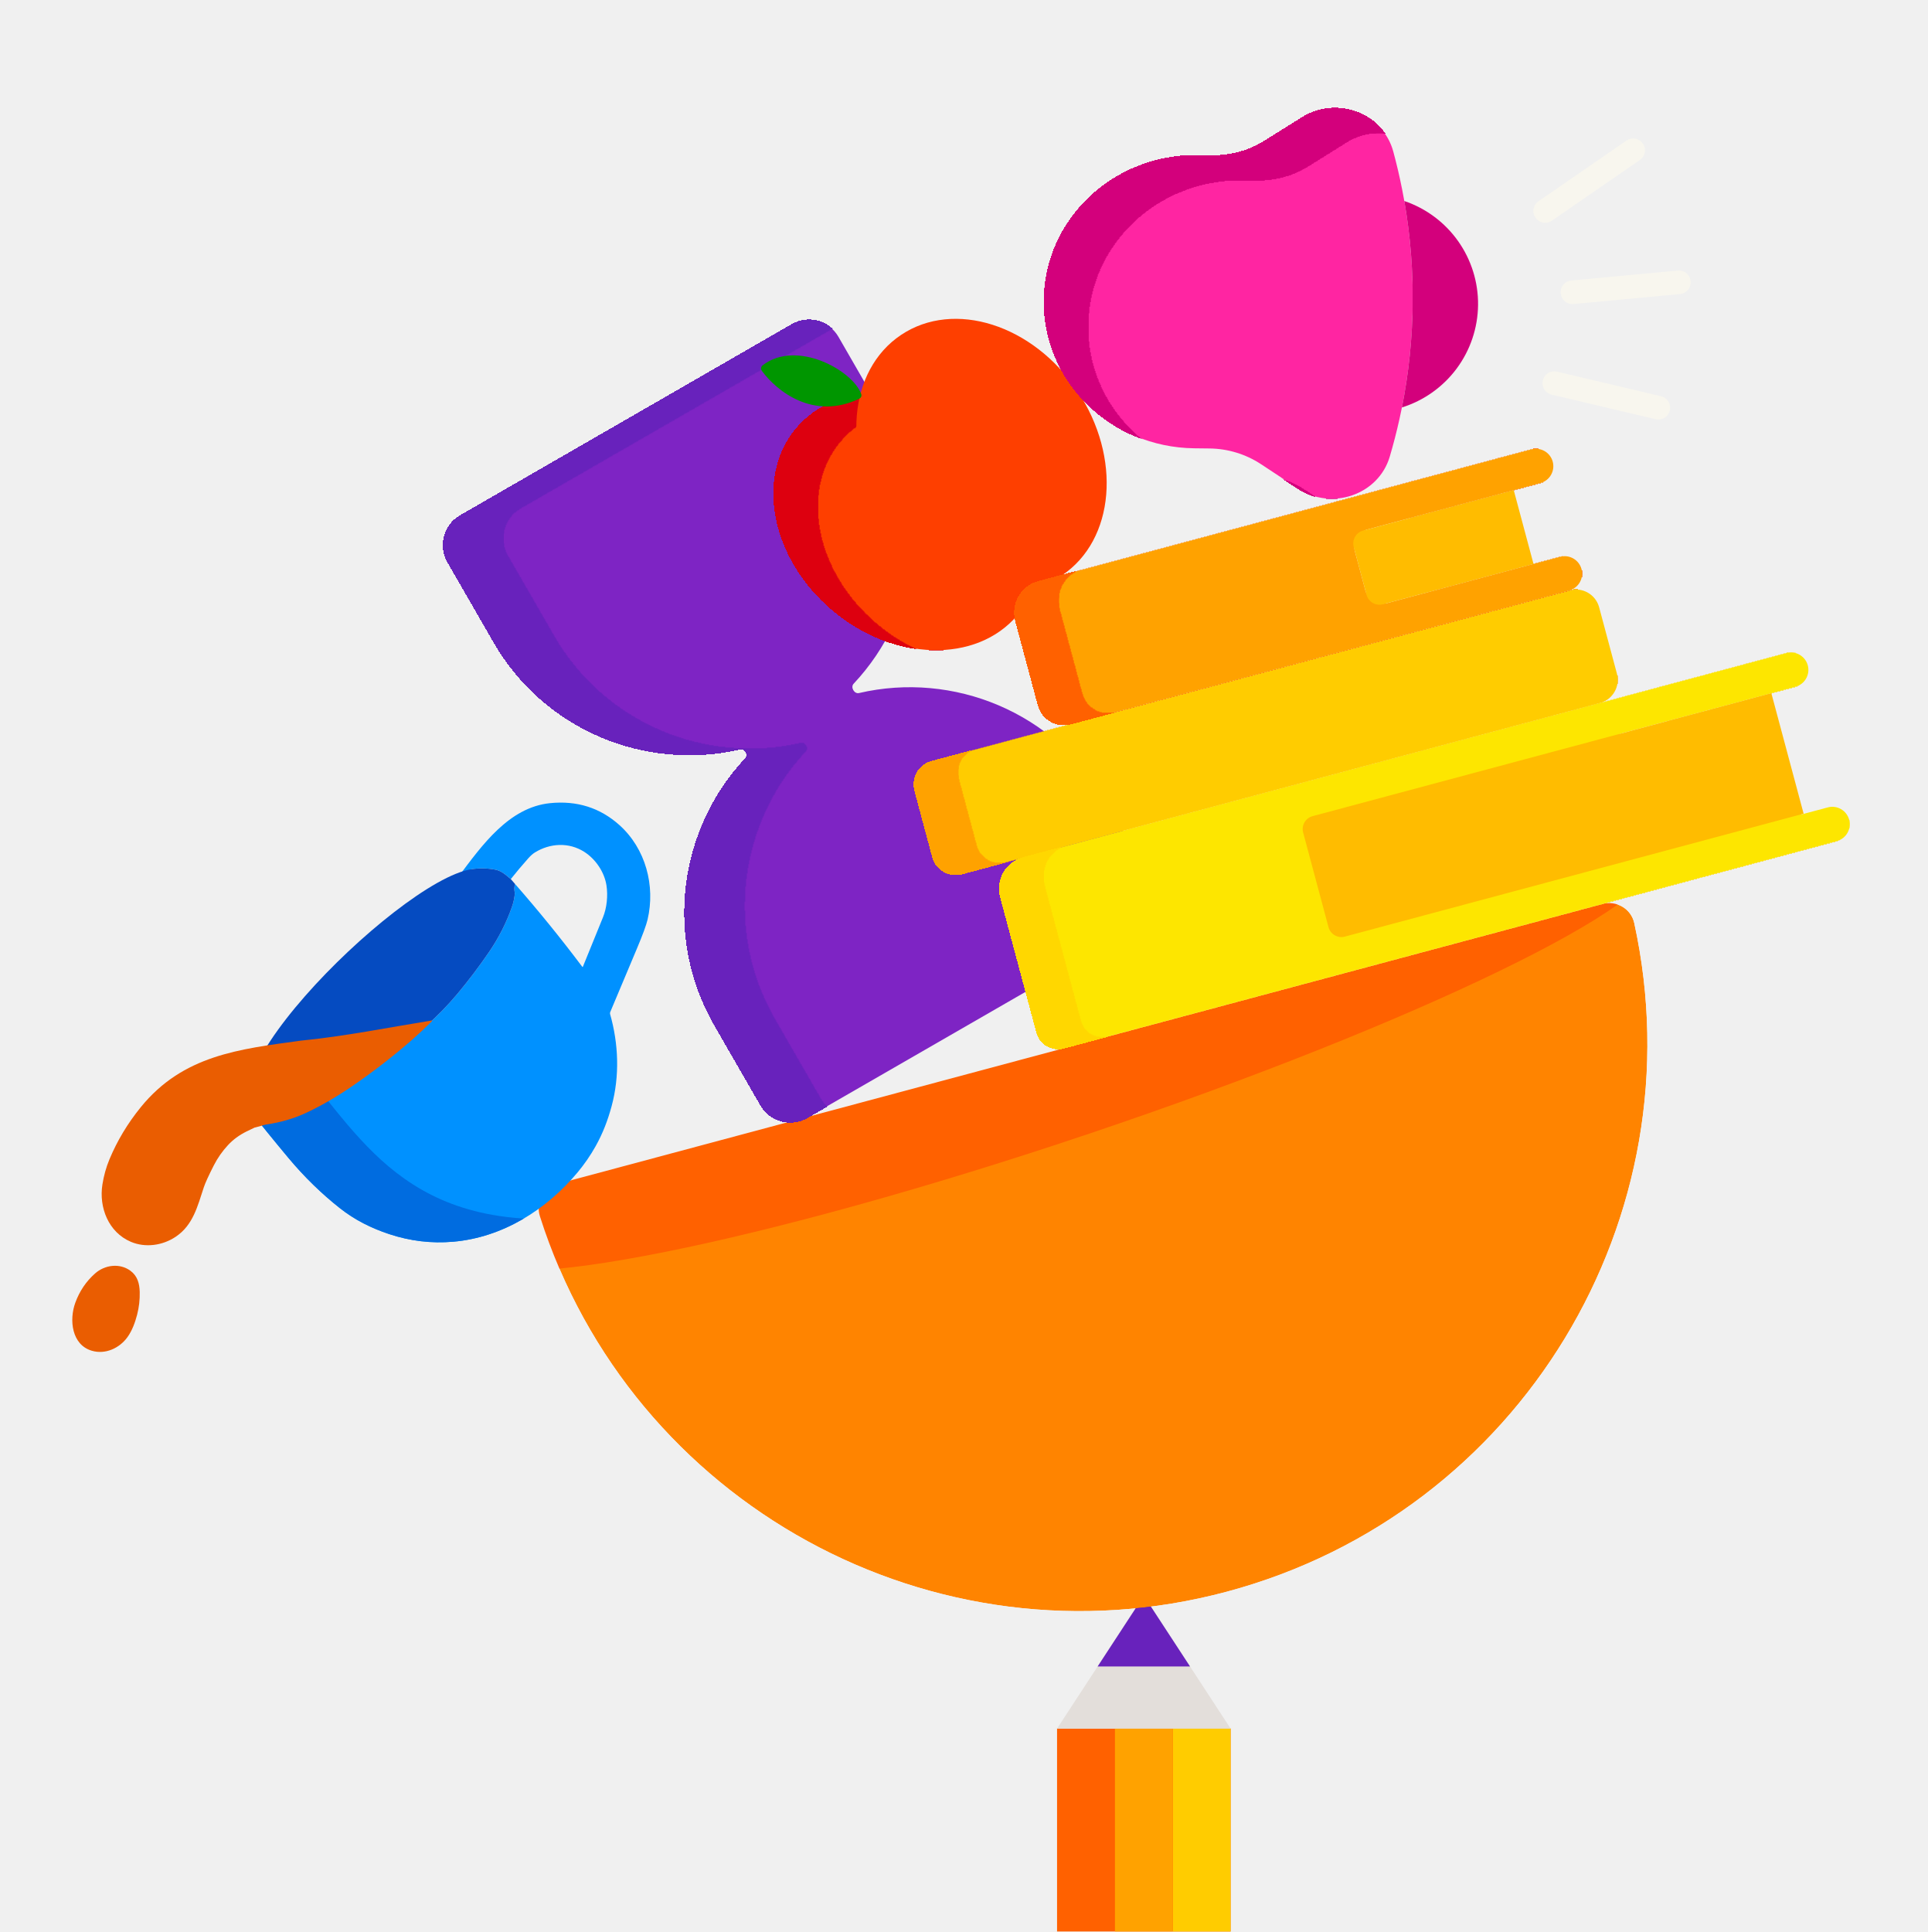
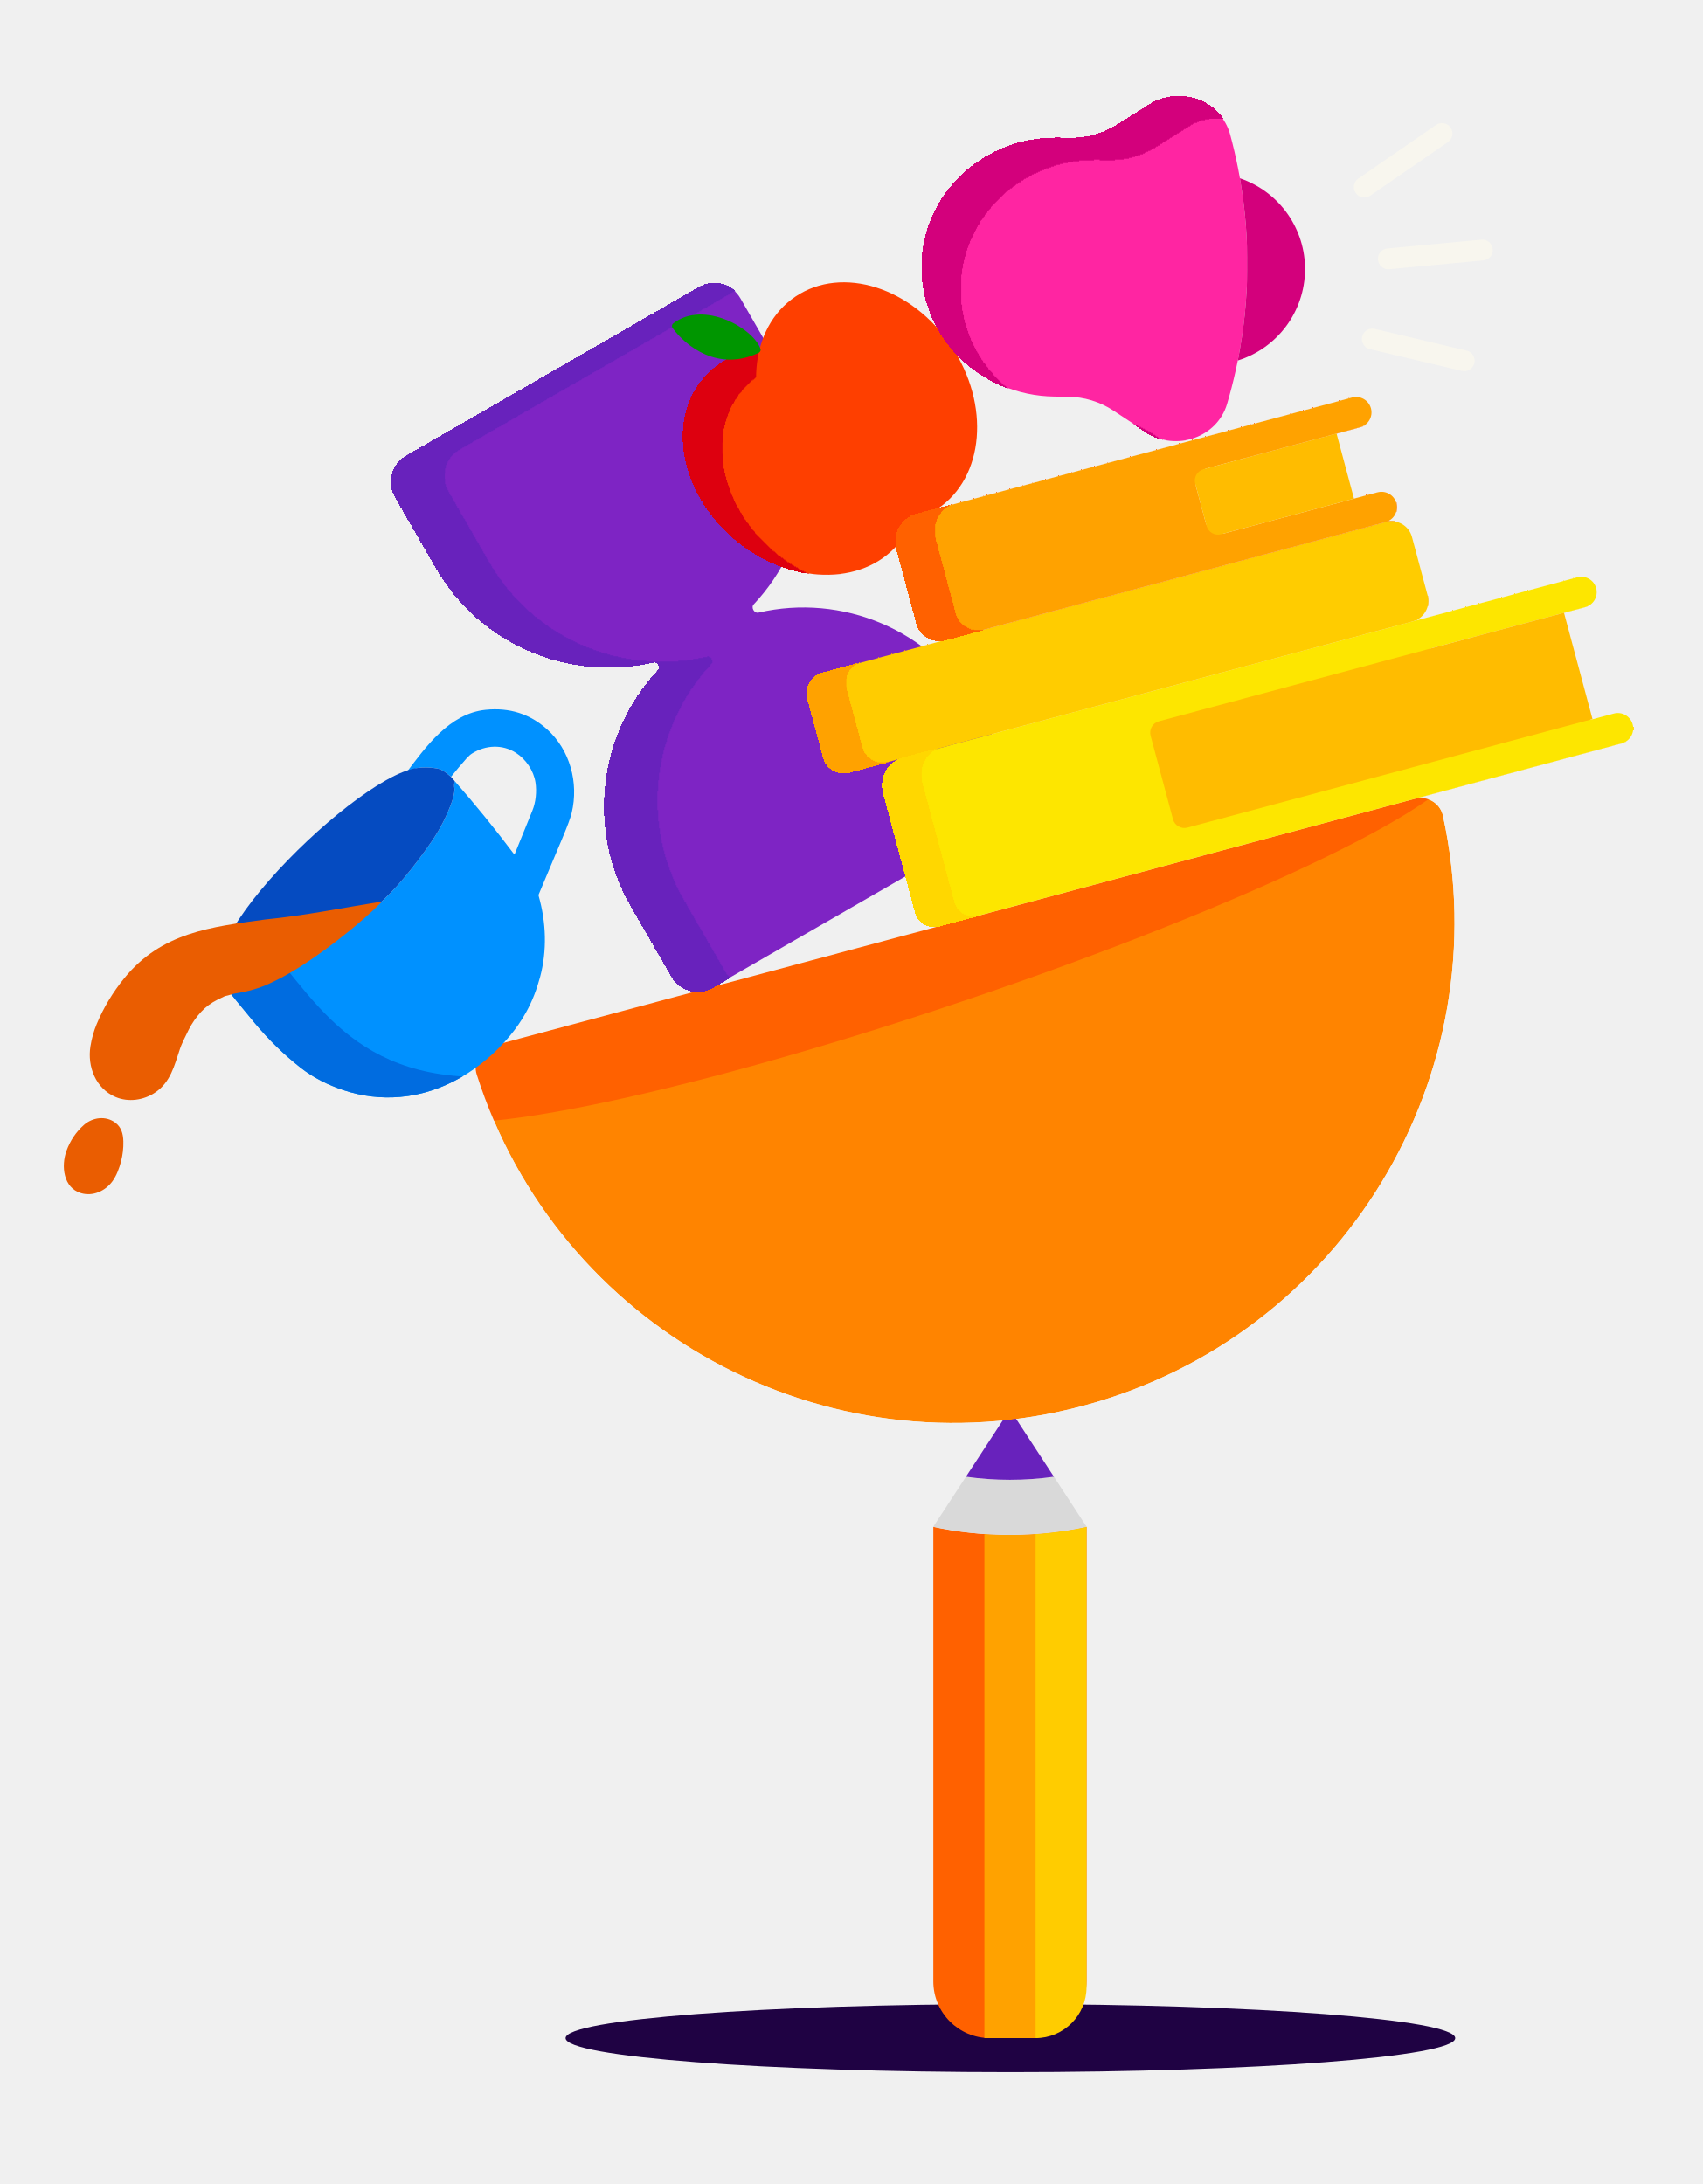
- <svg xmlns="http://www.w3.org/2000/svg" width="480" height="481" viewBox="0 0 480 481" fill="none">
-   <g clip-path="url(#clip0_1203_210)">
-     <path d="M306.398 430.354L306.398 519.637C306.398 526.38 300.931 531.846 294.188 531.846L275.398 531.846C268.655 531.846 263.189 526.38 263.189 519.637L263.189 430.354L306.398 430.354Z" fill="#FF6100" />
-     <path d="M306.398 430.354L306.398 519.637C306.398 526.38 300.931 531.846 294.188 531.846L291.997 531.846L291.997 430.354L306.398 430.354Z" fill="#FFCC00" />
-     <path d="M291.998 430.354L291.998 531.846L277.597 531.846L277.597 430.354L291.998 430.354Z" fill="#FFA200" />
-     <path d="M306.398 430.354L286.652 400.135C285.776 398.794 283.811 398.794 282.935 400.135L263.189 430.354L306.398 430.354Z" fill="#E3DEDA" />
-     <path d="M296.297 414.892L286.652 400.132C285.776 398.791 283.812 398.791 282.936 400.132L273.291 414.892L296.297 414.892Z" fill="#6822BC" />
-     <mask id="mask0_1203_210" style="mask-type:alpha" maskUnits="userSpaceOnUse" x="134" y="224" width="277" height="178">
-       <path d="M398.891 225.063C402.444 224.111 406.113 226.22 406.899 229.813C422.921 303.048 378.65 376.661 305.485 396.266C232.319 415.871 157.173 374.255 134.431 302.821C133.316 299.316 135.438 295.655 138.991 294.703L398.891 225.063Z" fill="#006CE0" />
+ <svg xmlns="http://www.w3.org/2000/svg" width="480" height="616" viewBox="0 0 480 616" fill="none">
+   <g clip-path="url(#clip0_1444_199)">
+     <ellipse cx="284.926" cy="574.859" rx="125.435" ry="9.592" fill="#1F0243" />
+     <path d="M279.189 574.859C270.353 574.859 263.189 567.695 263.189 558.859L263.189 430.663C270.158 432.145 277.386 432.927 284.797 432.927C292.205 432.927 299.431 432.145 306.397 430.664L306.397 558.859C306.397 567.695 299.234 574.859 290.397 574.859H279.189Z" fill="#FF6100" />
+     <path d="M291.997 574.859L291.997 432.678C296.899 432.341 301.707 431.661 306.397 430.664L306.397 560.458C306.397 568.411 299.95 574.859 291.997 574.859V574.859Z" fill="#FFCC00" />
+     <path d="M277.596 574.859L277.596 432.678C279.975 432.842 282.376 432.927 284.797 432.927C287.217 432.927 289.619 432.842 291.998 432.678L291.998 574.859H277.596Z" fill="#FFA200" />
+     <path d="M306.37 430.67C299.412 432.147 292.195 432.927 284.797 432.927C277.396 432.927 270.177 432.146 263.217 430.668L263.189 430.597L272.393 416.511C276.445 417.084 280.586 417.381 284.797 417.381C289.005 417.381 293.144 417.084 297.194 416.512L306.397 430.597L306.37 430.67Z" fill="#D9D9D9" />
+     <path d="M297.197 416.511C293.146 417.084 289.006 417.381 284.797 417.381C280.586 417.381 276.444 417.083 272.391 416.51L282.935 400.373C283.811 399.033 285.776 399.033 286.652 400.373L297.197 416.511Z" fill="#6822BC" />
+     <mask id="mask0_1444_199" style="mask-type:alpha" maskUnits="userSpaceOnUse" x="134" y="225" width="277" height="177">
+       <path d="M398.891 225.305C402.444 224.353 406.113 226.463 406.899 230.056C422.921 303.29 378.65 376.903 305.485 396.508C232.319 416.113 157.173 374.498 134.431 303.063C133.315 299.558 135.438 295.897 138.991 294.945L398.891 225.305Z" fill="#006CE0" />
    </mask>
-     <g mask="url(#mask0_1203_210)">
-       <path d="M398.891 225.063C402.444 224.111 406.113 226.22 406.899 229.813C422.921 303.048 378.65 376.661 305.485 396.266C232.319 415.871 157.173 374.255 134.431 302.821C133.316 299.316 135.438 295.655 138.991 294.703L398.891 225.063Z" fill="#FF8400" />
-       <ellipse cx="264.992" cy="263.524" rx="154.851" ry="19.72" transform="rotate(-18.6046 264.992 263.524)" fill="#FF6100" />
+     <g mask="url(#mask0_1444_199)">
+       <path d="M398.891 225.305C402.444 224.353 406.113 226.463 406.899 230.056C422.921 303.29 378.65 376.903 305.485 396.508C232.319 416.113 157.173 374.498 134.431 303.063C133.315 299.558 135.438 295.897 138.991 294.945L398.891 225.305Z" fill="#FF8400" />
+       <ellipse cx="264.992" cy="263.766" rx="154.851" ry="19.72" transform="rotate(-18.6046 264.992 263.766)" fill="#FF6100" />
    </g>
-     <g filter="url(#filter0_i_1203_210)">
-       <path d="M220.232 103.765C232.887 125.723 229.033 152.669 212.532 170.233C211.714 171.103 212.704 172.82 213.867 172.548C237.337 167.077 262.584 177.251 275.239 199.21L286.71 219.114C289.039 223.155 287.651 228.318 283.61 230.647L200.958 278.28C196.918 280.608 191.754 279.221 189.426 275.18L177.955 255.276C165.3 233.317 169.154 206.372 185.655 188.808C186.473 187.937 185.483 186.221 184.32 186.492C160.85 191.964 135.603 181.789 122.948 159.83L111.477 139.926C109.149 135.886 110.537 130.723 114.577 128.394L197.229 80.761C201.269 78.432 206.433 79.82 208.761 83.861L220.232 103.765Z" fill="#7E24C4" />
+     <g filter="url(#filter0_i_1444_199)">
+       <path d="M220.232 104.007C232.887 125.965 229.033 152.911 212.532 170.475C211.714 171.345 212.704 173.062 213.867 172.791C237.337 167.319 262.584 177.494 275.239 199.452L286.71 219.356C289.039 223.397 287.651 228.56 283.61 230.889L200.958 278.522C196.918 280.851 191.754 279.463 189.426 275.422L177.955 255.518C165.3 233.56 169.154 206.614 185.655 189.05C186.473 188.179 185.483 186.463 184.32 186.734C160.85 192.206 135.603 182.031 122.948 160.073L111.477 140.169C109.149 136.128 110.537 130.965 114.577 128.636L197.229 81.003C201.269 78.674 206.433 80.062 208.761 84.103L220.232 104.007Z" fill="#7E24C4" />
    </g>
-     <g filter="url(#filter1_i_1203_210)">
-       <rect x="226.216" y="191.085" width="176.406" height="29.047" rx="5.974" transform="rotate(-15 226.216 191.085)" fill="#FFCC00" />
+     <g filter="url(#filter1_i_1444_199)">
+       <rect x="226.216" y="191.327" width="176.406" height="29.047" rx="5.974" transform="rotate(-15 226.216 191.327)" fill="#FFCC00" />
    </g>
-     <g filter="url(#filter2_i_1203_210)">
-       <ellipse cx="225.823" cy="129.908" rx="28.732" ry="36.014" transform="rotate(-49.8303 225.823 129.908)" fill="#FE3F00" />
+     <g filter="url(#filter2_i_1444_199)">
+       <ellipse cx="225.823" cy="130.15" rx="28.732" ry="36.014" transform="rotate(-49.8303 225.823 130.15)" fill="#FE3F00" />
    </g>
-     <ellipse cx="28.732" cy="36.014" rx="28.732" ry="36.014" transform="matrix(-0.831103 0.556119 0.556119 0.831103 248.228 67.4053)" fill="#FE3F00" />
-     <path d="M214.444 98.141C212.405 92.287 198.374 84.399 189.88 90.949C189.448 91.283 189.368 91.894 189.691 92.334C193.398 97.386 202.528 104.703 213.919 99.276C214.352 99.07 214.601 98.594 214.444 98.141Z" fill="#009600" />
-     <path d="M386.366 54.954C385.732 55.393 384.949 55.561 384.191 55.422C383.433 55.284 382.76 54.849 382.322 54.215L382.288 54.166C382.071 53.852 381.918 53.498 381.838 53.125C381.758 52.752 381.752 52.367 381.821 51.991C381.889 51.616 382.031 51.258 382.238 50.937C382.445 50.616 382.714 50.34 383.028 50.123L404.985 34.984C405.619 34.546 406.401 34.377 407.16 34.516C407.918 34.655 408.59 35.089 409.028 35.723L409.062 35.772C409.279 36.086 409.432 36.44 409.512 36.813C409.593 37.186 409.599 37.572 409.53 37.947C409.461 38.322 409.319 38.681 409.112 39.001C408.905 39.322 408.637 39.599 408.323 39.816L386.366 54.954Z" fill="#F8F6EE" />
-     <path d="M386.29 98.241C385.539 98.064 384.89 97.597 384.484 96.941C384.078 96.286 383.949 95.496 384.126 94.746L384.14 94.688C384.227 94.316 384.387 93.966 384.61 93.656C384.832 93.346 385.114 93.083 385.439 92.882C385.763 92.681 386.124 92.546 386.501 92.484C386.878 92.423 387.263 92.436 387.634 92.524L413.59 98.655C414.341 98.831 414.99 99.299 415.396 99.954C415.802 100.61 415.931 101.399 415.754 102.15L415.741 102.208C415.653 102.579 415.494 102.93 415.271 103.24C415.048 103.55 414.766 103.813 414.441 104.014C414.117 104.215 413.756 104.35 413.379 104.411C413.002 104.473 412.617 104.459 412.246 104.372L386.29 98.241Z" fill="#F8F6EE" />
-     <path d="M391.759 75.689C390.991 75.761 390.226 75.526 389.632 75.034C389.038 74.543 388.664 73.836 388.591 73.068L388.586 73.009C388.55 72.629 388.589 72.245 388.702 71.881C388.814 71.516 388.997 71.177 389.24 70.882C389.483 70.588 389.782 70.345 390.12 70.167C390.457 69.988 390.826 69.878 391.206 69.842L417.761 67.36C418.528 67.287 419.293 67.522 419.887 68.014C420.481 68.505 420.855 69.213 420.928 69.98L420.933 70.039C420.969 70.419 420.93 70.803 420.818 71.168C420.705 71.532 420.522 71.871 420.279 72.166C420.036 72.46 419.737 72.703 419.399 72.882C419.062 73.06 418.693 73.171 418.313 73.206L391.759 75.689Z" fill="#F8F6EE" />
-     <g filter="url(#filter3_i_1203_210)">
-       <path d="M298.196 38.673L302 38.717C306.565 38.77 311.043 37.525 314.87 35.126L324.249 29.247C332.816 23.883 344.325 28.188 346.901 37.723C353.647 62.638 353.343 88.938 346.023 113.691C343.228 123.164 331.622 127.201 323.181 121.64L313.941 115.546C310.139 113.053 305.703 111.702 301.157 111.654L297.353 111.61C276.465 111.368 259.72 94.844 259.953 74.707C260.185 54.57 277.308 38.432 298.196 38.673Z" fill="#FF25A2" />
+     <ellipse cx="28.732" cy="36.014" rx="28.732" ry="36.014" transform="matrix(-0.831103 0.556119 0.556119 0.831103 248.228 67.6475)" fill="#FE3F00" />
+     <path d="M214.444 98.383C212.406 92.529 198.374 84.641 189.881 91.191C189.448 91.525 189.368 92.136 189.691 92.576C193.399 97.628 202.528 104.945 213.919 99.519C214.352 99.312 214.602 98.837 214.444 98.383Z" fill="#009600" />
+     <path d="M386.366 55.197C385.732 55.635 384.949 55.803 384.191 55.664C383.433 55.526 382.761 55.092 382.322 54.457L382.289 54.408C382.072 54.094 381.919 53.741 381.838 53.367C381.758 52.994 381.752 52.609 381.821 52.233C381.889 51.858 382.031 51.5 382.238 51.179C382.445 50.858 382.714 50.582 383.028 50.365L404.985 35.226C405.619 34.788 406.401 34.62 407.16 34.758C407.918 34.897 408.59 35.331 409.028 35.965L409.062 36.014C409.279 36.328 409.432 36.682 409.513 37.055C409.593 37.428 409.599 37.814 409.53 38.189C409.462 38.565 409.32 38.923 409.113 39.244C408.905 39.564 408.637 39.841 408.323 40.058L386.366 55.197Z" fill="#F8F6EE" />
+     <path d="M386.29 98.483C385.54 98.306 384.89 97.839 384.484 97.184C384.078 96.528 383.949 95.738 384.126 94.988L384.14 94.93C384.227 94.558 384.387 94.208 384.61 93.898C384.833 93.588 385.114 93.325 385.439 93.124C385.763 92.923 386.124 92.788 386.501 92.727C386.878 92.665 387.263 92.679 387.635 92.766L413.59 98.897C414.341 99.074 414.99 99.541 415.396 100.196C415.802 100.852 415.931 101.642 415.754 102.392L415.741 102.45C415.653 102.822 415.494 103.172 415.271 103.482C415.048 103.792 414.766 104.055 414.441 104.256C414.117 104.457 413.756 104.592 413.379 104.653C413.002 104.715 412.617 104.701 412.246 104.614L386.29 98.483Z" fill="#F8F6EE" />
+     <path d="M391.759 75.931C390.991 76.003 390.226 75.768 389.632 75.276C389.038 74.785 388.664 74.078 388.591 73.31L388.586 73.251C388.55 72.871 388.589 72.488 388.702 72.123C388.814 71.758 388.997 71.419 389.24 71.125C389.483 70.831 389.782 70.587 390.12 70.409C390.457 70.23 390.826 70.12 391.206 70.084L417.761 67.602C418.528 67.529 419.293 67.765 419.887 68.256C420.481 68.748 420.855 69.455 420.928 70.222L420.933 70.281C420.969 70.662 420.93 71.045 420.818 71.41C420.705 71.775 420.522 72.114 420.279 72.408C420.036 72.702 419.737 72.945 419.399 73.124C419.062 73.302 418.693 73.413 418.313 73.449L391.759 75.931Z" fill="#F8F6EE" />
+     <g filter="url(#filter3_i_1444_199)">
+       <path d="M298.196 38.915L302 38.959C306.565 39.012 311.043 37.767 314.87 35.369L324.249 29.49C332.816 24.125 344.325 28.43 346.901 37.965C353.647 62.881 353.343 89.18 346.023 113.933C343.228 123.406 331.622 127.443 323.181 121.883L313.941 115.788C310.139 113.295 305.703 111.944 301.157 111.896L297.353 111.852C276.465 111.61 259.72 95.087 259.953 74.949C260.186 54.812 277.308 38.674 298.196 38.915Z" fill="#FF25A2" />
    </g>
-     <path d="M349.05 101.443C354.495 99.74 359.263 96.358 362.668 91.78C366.074 87.202 367.944 81.664 368.01 75.959C368.076 70.253 366.335 64.674 363.035 60.018C359.736 55.363 355.049 51.871 349.644 50.043C352.635 67.073 352.434 84.482 349.05 101.443Z" fill="#D3007C" />
-     <g filter="url(#filter4_i_1203_210)">
-       <path d="M381.285 111.877C383.601 111.256 385.983 112.631 386.603 114.947C387.224 117.264 385.849 119.645 383.533 120.266L340.512 131.793C338.124 132.433 336.707 134.888 337.346 137.276L339.946 146.979C340.586 149.367 343.041 150.784 345.429 150.145L381.816 140.395L381.817 140.397L388.451 138.62C390.767 137.999 393.148 139.374 393.769 141.69C394.39 144.007 393.015 146.388 390.699 147.009L358.376 155.67C358.322 155.684 358.267 155.696 358.213 155.709L266.634 180.247C263.081 181.199 259.43 179.091 258.478 175.538L252.868 154.602C251.72 150.317 254.263 145.912 258.547 144.764L381.285 111.877Z" fill="#FFA200" />
+     <path d="M349.05 101.685C354.495 99.982 359.262 96.6 362.668 92.022C366.074 87.444 367.944 81.906 368.01 76.201C368.076 70.496 366.335 64.916 363.035 60.261C359.736 55.605 355.049 52.114 349.644 50.285C352.635 67.315 352.434 84.724 349.05 101.685Z" fill="#D3007C" />
+     <g filter="url(#filter4_i_1444_199)">
+       <path d="M381.285 112.119C383.601 111.499 385.983 112.873 386.603 115.19C387.224 117.506 385.849 119.887 383.533 120.508L340.512 132.035C338.124 132.675 336.706 135.13 337.346 137.518L339.946 147.221C340.586 149.61 343.041 151.027 345.429 150.387L381.816 140.637L381.817 140.64L388.451 138.862C390.767 138.242 393.148 139.616 393.769 141.933C394.39 144.249 393.015 146.63 390.699 147.251L358.376 155.912C358.322 155.926 358.267 155.939 358.213 155.951L266.634 180.489C263.081 181.441 259.43 179.333 258.478 175.78L252.868 154.844C251.72 150.559 254.263 146.155 258.547 145.007L381.285 112.119Z" fill="#FFA200" />
    </g>
-     <path d="M337.049 136.169C336.573 134.392 337.628 132.567 339.404 132.091L376.898 122.044L381.815 140.395L344.321 150.442C342.545 150.918 340.719 149.864 340.243 148.087L337.049 136.169Z" fill="#FFBC00" />
-     <g filter="url(#filter5_i_1203_210)">
-       <path d="M444.79 162.588C447.106 161.968 449.488 163.342 450.108 165.659C450.729 167.975 449.354 170.356 447.038 170.977L404.017 182.504C401.629 183.144 400.211 185.599 400.851 187.987L403.451 197.69C404.091 200.078 406.546 201.496 408.934 200.856L445.321 191.106L448.453 202.792L455.086 201.015C457.403 200.394 459.784 201.769 460.405 204.085C461.025 206.402 459.65 208.783 457.334 209.404L425.012 218.065C424.958 218.079 424.903 218.091 424.849 218.104L264.921 260.956C261.96 261.75 258.917 259.993 258.124 257.032L249.096 223.339C247.948 219.055 250.49 214.651 254.774 213.503L444.79 162.588Z" fill="#FDE600" />
+     <path d="M337.049 136.411C336.573 134.635 337.628 132.809 339.404 132.333L376.898 122.286L381.815 140.638L344.321 150.684C342.545 151.16 340.719 150.106 340.243 148.33L337.049 136.411Z" fill="#FFBC00" />
+     <g filter="url(#filter5_i_1444_199)">
+       <path d="M444.79 162.83C447.107 162.21 449.488 163.584 450.108 165.901C450.729 168.217 449.354 170.598 447.038 171.219L404.017 182.747C401.629 183.386 400.212 185.841 400.851 188.229L403.451 197.933C404.091 200.321 406.546 201.738 408.934 201.098L445.321 191.348L448.453 203.035L455.087 201.257C457.403 200.637 459.784 202.011 460.405 204.328C461.025 206.644 459.65 209.025 457.334 209.646L425.012 218.307C424.958 218.321 424.903 218.334 424.849 218.346L264.921 261.198C261.96 261.992 258.917 260.235 258.124 257.274L249.096 223.582C247.948 219.297 250.49 214.893 254.774 213.745L444.79 162.83Z" fill="#FDE600" />
    </g>
-     <path d="M324.46 207.27C323.984 205.494 325.039 203.668 326.815 203.192L441.035 172.587L449.07 202.576L334.85 233.181C333.074 233.657 331.248 232.603 330.772 230.826L324.46 207.27Z" fill="#FFBC00" />
-     <path d="M61.567 275.66L62.83 275.342C64.147 277.524 66.462 279.391 69.14 279.024C70.048 278.9 70.954 278.676 71.858 278.353C80.118 275.392 87.849 270.666 94.728 265.107C98.027 262.442 101.798 259.232 106.041 255.477C108.909 252.937 111.539 250.236 113.93 247.373C116.711 244.041 119.325 240.586 121.769 237.008C124.162 233.504 126.052 229.785 127.442 225.85C127.826 224.763 128.074 223.64 128.187 222.48C128.194 222.413 128.19 222.346 128.174 222.28C128.001 221.521 128.025 220.789 128.245 220.085C134.094 226.765 139.677 233.643 144.994 240.72C145.002 240.73 145.012 240.738 145.024 240.743C145.036 240.747 145.049 240.749 145.061 240.747C145.074 240.746 145.086 240.741 145.096 240.733C145.106 240.725 145.113 240.715 145.118 240.704C146.619 236.988 148.29 232.879 150.131 228.376C151.092 226.026 151.394 223.035 151.006 220.472C150.494 217.08 148.261 213.855 145.451 212.068C141.652 209.653 136.945 209.884 133.139 212.26C132.641 212.57 132.109 213.044 131.542 213.679C130.044 215.36 128.589 217.088 127.178 218.861C125.931 217.841 124.875 216.793 123.241 216.496C121.276 216.138 119.332 216.106 117.409 216.399C117.146 216.439 114.801 218.424 114.427 218.302C114.4 218.293 114.377 218.274 114.362 218.25C114.346 218.226 114.339 218.198 114.342 218.17C114.352 218.076 114.324 218.058 114.258 218.114C119.987 210.483 126.704 200.997 136.955 199.957C143.66 199.28 149.423 201.105 154.243 205.433C160.741 211.267 163.234 220.52 161.224 228.985C160.894 230.374 160.007 232.782 158.562 236.209C155.774 242.826 153.563 248.085 151.93 251.985C151.866 252.139 151.856 252.308 151.901 252.466C154.023 259.895 154.303 267.899 152.293 275.353C151.342 278.881 150.114 282.123 148.284 285.392C147.013 287.66 145.526 289.818 143.824 291.865C136.063 301.195 125.104 308.093 112.826 309.145C107.414 309.609 102.111 308.978 96.918 307.253C92.427 305.761 88.36 303.745 84.638 300.802C80.018 297.155 75.762 293.004 71.868 288.347C68.366 284.158 64.932 279.929 61.567 275.66Z" fill="#0091FF" />
-     <mask id="mask1_1203_210" style="mask-type:alpha" maskUnits="userSpaceOnUse" x="61" y="199" width="101" height="111">
-       <path d="M61.567 275.66L62.83 275.342C64.147 277.524 66.462 279.391 69.14 279.024C70.048 278.9 70.954 278.676 71.858 278.353C80.118 275.392 87.849 270.666 94.728 265.107C98.027 262.442 101.798 259.232 106.041 255.477C108.909 252.937 111.539 250.236 113.93 247.373C116.711 244.041 119.325 240.586 121.769 237.008C124.162 233.504 126.052 229.785 127.442 225.85C127.826 224.763 128.074 223.64 128.187 222.48C128.194 222.413 128.19 222.346 128.174 222.28C128.001 221.521 128.025 220.789 128.245 220.085C134.094 226.765 139.677 233.643 144.994 240.72C145.002 240.73 145.012 240.738 145.024 240.743C145.036 240.747 145.049 240.749 145.061 240.747C145.074 240.746 145.086 240.741 145.096 240.733C145.106 240.725 145.113 240.715 145.118 240.704C146.619 236.988 148.29 232.879 150.131 228.376C151.092 226.026 151.394 223.035 151.006 220.472C150.494 217.08 148.261 213.855 145.451 212.068C141.652 209.653 136.945 209.884 133.139 212.26C132.641 212.57 132.109 213.044 131.542 213.679C130.044 215.36 128.589 217.088 127.178 218.861C125.931 217.841 124.875 216.793 123.241 216.496C121.276 216.138 119.332 216.106 117.409 216.399C117.146 216.439 114.801 218.424 114.427 218.302C114.4 218.293 114.377 218.274 114.362 218.25C114.346 218.226 114.339 218.198 114.342 218.17C114.352 218.076 114.324 218.058 114.258 218.114C119.987 210.483 126.704 200.997 136.955 199.957C143.66 199.28 149.423 201.105 154.243 205.433C160.741 211.267 163.234 220.52 161.224 228.985C160.894 230.374 160.007 232.782 158.562 236.209C155.774 242.826 153.563 248.085 151.93 251.985C151.866 252.139 151.856 252.308 151.901 252.466C154.023 259.895 154.303 267.899 152.293 275.353C151.342 278.881 150.114 282.123 148.284 285.392C147.013 287.66 145.526 289.818 143.824 291.865C136.063 301.195 125.104 308.093 112.826 309.145C107.414 309.609 102.111 308.978 96.918 307.253C92.427 305.761 88.36 303.745 84.638 300.802C80.018 297.155 75.762 293.004 71.868 288.347C68.366 284.158 64.932 279.929 61.567 275.66Z" fill="#0091FF" />
+     <path d="M324.46 207.512C323.984 205.736 325.039 203.91 326.815 203.434L441.035 172.829L449.07 202.818L334.85 233.423C333.074 233.899 331.248 232.845 330.772 231.068L324.46 207.512Z" fill="#FFBC00" />
+     <path d="M61.567 275.902L62.83 275.585C64.147 277.766 66.462 279.633 69.14 279.266C70.048 279.142 70.954 278.919 71.858 278.595C80.118 275.634 87.849 270.909 94.728 265.349C98.027 262.685 101.798 259.474 106.041 255.719C108.909 253.179 111.539 250.478 113.93 247.615C116.711 244.283 119.325 240.828 121.769 237.25C124.162 233.746 126.052 230.027 127.442 226.092C127.826 225.005 128.074 223.882 128.187 222.723C128.194 222.656 128.19 222.588 128.175 222.522C128.001 221.763 128.025 221.031 128.245 220.327C134.094 227.007 139.677 233.886 144.995 240.962C145.002 240.972 145.012 240.98 145.024 240.985C145.036 240.99 145.049 240.991 145.061 240.99C145.074 240.988 145.086 240.983 145.096 240.975C145.106 240.968 145.113 240.957 145.118 240.946C146.619 237.23 148.29 233.121 150.131 228.618C151.092 226.268 151.394 223.278 151.006 220.715C150.494 217.322 148.261 214.097 145.451 212.31C141.652 209.895 136.945 210.127 133.139 212.502C132.641 212.813 132.109 213.286 131.542 213.921C130.044 215.603 128.589 217.33 127.178 219.103C125.931 218.084 124.875 217.035 123.241 216.738C121.276 216.381 119.332 216.348 117.409 216.641C117.146 216.681 114.801 218.666 114.427 218.544C114.4 218.535 114.377 218.517 114.362 218.493C114.346 218.469 114.339 218.44 114.342 218.412C114.352 218.318 114.324 218.3 114.258 218.356C119.987 210.725 126.704 201.239 136.955 200.199C143.66 199.522 149.423 201.348 154.243 205.675C160.742 211.509 163.234 220.762 161.224 229.227C160.894 230.616 160.007 233.024 158.562 236.451C155.774 243.068 153.563 248.327 151.93 252.227C151.866 252.381 151.856 252.55 151.901 252.708C154.023 260.137 154.303 268.141 152.293 275.595C151.342 279.124 150.114 282.365 148.284 285.634C147.013 287.903 145.526 290.06 143.824 292.107C136.063 301.437 125.104 308.335 112.826 309.388C107.414 309.851 102.111 309.22 96.918 307.495C92.428 306.003 88.36 303.987 84.638 301.045C80.018 297.398 75.762 293.246 71.868 288.589C68.366 284.4 64.932 280.171 61.567 275.902Z" fill="#0091FF" />
+     <mask id="mask1_1444_199" style="mask-type:alpha" maskUnits="userSpaceOnUse" x="61" y="200" width="101" height="110">
+       <path d="M61.567 275.902L62.83 275.585C64.147 277.766 66.462 279.633 69.14 279.266C70.048 279.142 70.954 278.919 71.858 278.595C80.118 275.634 87.849 270.909 94.728 265.349C98.027 262.685 101.798 259.474 106.041 255.719C108.909 253.179 111.539 250.478 113.93 247.615C116.711 244.283 119.325 240.828 121.769 237.25C124.162 233.746 126.052 230.027 127.442 226.092C127.826 225.005 128.074 223.882 128.187 222.723C128.194 222.656 128.19 222.588 128.175 222.522C128.001 221.763 128.025 221.031 128.245 220.327C134.094 227.007 139.677 233.886 144.995 240.962C145.002 240.972 145.012 240.98 145.024 240.985C145.036 240.99 145.049 240.991 145.061 240.99C145.074 240.988 145.086 240.983 145.096 240.975C145.106 240.968 145.113 240.957 145.118 240.946C146.619 237.23 148.29 233.121 150.131 228.618C151.092 226.268 151.394 223.278 151.006 220.715C150.494 217.322 148.261 214.097 145.451 212.31C141.652 209.895 136.945 210.127 133.139 212.502C132.641 212.813 132.109 213.286 131.542 213.921C130.044 215.603 128.589 217.33 127.178 219.103C125.931 218.084 124.875 217.035 123.241 216.738C121.276 216.381 119.332 216.348 117.409 216.641C117.146 216.681 114.801 218.666 114.427 218.544C114.4 218.535 114.377 218.517 114.362 218.493C114.346 218.469 114.339 218.44 114.342 218.412C114.352 218.318 114.324 218.3 114.258 218.356C119.987 210.725 126.704 201.239 136.955 200.199C143.66 199.522 149.423 201.348 154.243 205.675C160.742 211.509 163.234 220.762 161.224 229.227C160.894 230.616 160.007 233.024 158.562 236.451C155.774 243.068 153.563 248.327 151.93 252.227C151.866 252.381 151.856 252.55 151.901 252.708C154.023 260.137 154.303 268.141 152.293 275.595C151.342 279.124 150.114 282.365 148.284 285.634C147.013 287.903 145.526 290.06 143.824 292.107C136.063 301.437 125.104 308.335 112.826 309.388C107.414 309.851 102.111 309.22 96.918 307.495C92.428 306.003 88.36 303.987 84.638 301.045C80.018 297.398 75.762 293.246 71.868 288.589C68.366 284.4 64.932 280.171 61.567 275.902Z" fill="#0091FF" />
    </mask>
-     <g mask="url(#mask1_1203_210)">
-       <path d="M142.782 303.249C98.386 306.594 88.351 279.53 71.322 261.894L41.522 267.367L57.943 303.249L106.9 322.71C119.976 322.102 145.458 317.358 142.782 303.249Z" fill="#006CE0" />
+     <g mask="url(#mask1_1444_199)">
+       <path d="M142.782 303.491C98.386 306.836 88.351 279.773 71.322 262.136L41.522 267.609L57.943 303.491L106.9 322.952C119.976 322.344 145.458 317.601 142.782 303.491Z" fill="#006CE0" />
    </g>
-     <path d="M117.408 216.4C119.332 216.107 121.276 216.139 123.241 216.497C124.875 216.794 125.932 217.843 127.178 218.862L128.245 220.086C128.024 220.79 128.001 221.522 128.174 222.282C128.189 222.347 128.193 222.415 128.186 222.482C128.073 223.641 127.826 224.764 127.442 225.851C126.053 229.785 124.161 233.505 121.769 237.008C119.325 240.587 116.711 244.043 113.929 247.375C111.538 250.237 108.908 252.938 106.04 255.478C101.797 259.233 98.027 262.444 94.728 265.108C87.848 270.668 80.118 275.393 71.858 278.354C70.954 278.677 70.048 278.901 69.141 279.025C41.49 277.003 98.829 219.219 117.408 216.4Z" fill="#054BC1" />
-     <path d="M107.66 254.036C107.624 254.071 107.6 254.104 107.588 254.135C107.563 254.197 107.545 254.234 107.534 254.245C105.907 255.869 104.292 257.385 102.689 258.791C98.091 262.824 93.143 266.663 87.844 270.307C83.677 273.174 79.675 275.483 75.838 277.233C73.004 278.526 69.837 279.434 66.337 279.956C65.893 280.022 65.339 280.171 64.676 280.402L63.413 280.72C62.653 281.076 61.966 281.406 61.354 281.71C59.571 282.595 58.049 283.714 56.787 285.068C55.359 286.602 54.171 288.3 53.224 290.163C51.926 292.715 51.106 294.51 50.762 295.549C49.164 300.355 48.087 304.994 43.754 307.905C40.469 310.115 36.179 310.693 32.586 309.168C26.996 306.795 24.592 300.604 25.5 294.888C25.851 292.678 26.438 290.584 27.262 288.609C29.194 283.977 31.797 279.649 35.072 275.625C45.569 262.733 59.521 261.188 74.794 259.096C85.82 258.013 96.73 255.804 107.66 254.036Z" fill="#EA5D01" />
-     <path d="M22.856 336.285C17.852 334.808 17.184 328.634 18.75 324.335C19.802 321.45 21.438 319.024 23.657 317.057C26.117 314.876 29.843 314.408 32.51 316.403C34.2 317.668 34.732 319.492 34.788 321.665C34.836 323.581 34.618 325.472 34.134 327.338C33.636 329.247 32.902 331.271 31.756 332.872C29.777 335.641 26.243 337.284 22.856 336.285Z" fill="#EA5D01" />
+     <path d="M117.408 216.642C119.332 216.349 121.276 216.382 123.241 216.739C124.875 217.036 125.932 218.085 127.178 219.104L128.245 220.328C128.025 221.032 128.001 221.765 128.174 222.524C128.189 222.589 128.193 222.657 128.186 222.724C128.073 223.883 127.826 225.006 127.442 226.093C126.053 230.027 124.161 233.747 121.769 237.251C119.325 240.829 116.711 244.285 113.929 247.617C111.539 250.479 108.908 253.18 106.04 255.72C101.798 259.475 98.027 262.686 94.728 265.351C87.848 270.91 80.118 275.635 71.858 278.596C70.954 278.919 70.048 279.143 69.141 279.267C41.49 277.246 98.829 219.461 117.408 216.642Z" fill="#054BC1" />
+     <path d="M107.66 254.278C107.624 254.313 107.6 254.346 107.588 254.377C107.563 254.439 107.545 254.476 107.534 254.487C105.907 256.111 104.292 257.627 102.689 259.033C98.091 263.066 93.143 266.905 87.844 270.549C83.677 273.416 79.675 275.725 75.838 277.475C73.004 278.768 69.837 279.676 66.338 280.199C65.893 280.265 65.339 280.413 64.676 280.644L63.413 280.962C62.653 281.318 61.966 281.649 61.354 281.953C59.571 282.837 58.049 283.956 56.787 285.31C55.359 286.844 54.172 288.542 53.224 290.405C51.926 292.957 51.106 294.752 50.762 295.791C49.165 300.597 48.087 305.236 43.754 308.147C40.469 310.357 36.179 310.935 32.586 309.41C26.996 307.037 24.592 300.847 25.5 295.13C25.851 292.92 26.438 290.827 27.262 288.851C29.194 284.219 31.797 279.891 35.073 275.867C45.569 262.975 59.521 261.43 74.794 259.338C85.82 258.255 96.73 256.046 107.66 254.278Z" fill="#EA5D01" />
+     <path d="M22.856 336.527C17.852 335.05 17.184 328.876 18.75 324.577C19.802 321.693 21.438 319.267 23.657 317.299C26.117 315.118 29.843 314.65 32.51 316.645C34.2 317.91 34.732 319.734 34.788 321.907C34.836 323.824 34.618 325.714 34.134 327.58C33.636 329.489 32.902 331.513 31.756 333.114C29.777 335.884 26.243 337.526 22.856 336.527Z" fill="#EA5D01" />
  </g>
  <defs>
-     <filter id="filter0_i_1203_210" x="110.348" y="79.632" width="177.491" height="199.778" filterUnits="userSpaceOnUse" color-interpolation-filters="sRGB">
+     <filter id="filter0_i_1444_199" x="110.348" y="79.874" width="177.491" height="199.778" filterUnits="userSpaceOnUse" color-interpolation-filters="sRGB">
      <feFlood flood-opacity="0" result="BackgroundImageFix" />
      <feBlend mode="normal" in="SourceGraphic" in2="BackgroundImageFix" result="shape" />
      <feColorMatrix in="SourceAlpha" type="matrix" values="0 0 0 0 0 0 0 0 0 0 0 0 0 0 0 0 0 0 127 0" result="hardAlpha" />
      <feOffset dx="15.1" dy="-1.67" />
      <feComposite in2="hardAlpha" operator="arithmetic" k2="-1" k3="1" />
      <feColorMatrix type="matrix" values="0 0 0 0 0.408 0 0 0 0 0.133 0 0 0 0 0.737 0 0 0 1 0" />
-       <feBlend mode="normal" in2="shape" result="effect1_innerShadow_1203_210" />
+       <feBlend mode="normal" in2="shape" result="effect1_innerShadow_1444_199" />
    </filter>
-     <filter id="filter1_i_1203_210" x="227.558" y="146.769" width="175.23" height="71.032" filterUnits="userSpaceOnUse" color-interpolation-filters="sRGB">
+     <filter id="filter1_i_1444_199" x="227.557" y="147.011" width="175.23" height="71.032" filterUnits="userSpaceOnUse" color-interpolation-filters="sRGB">
      <feFlood flood-opacity="0" result="BackgroundImageFix" />
      <feBlend mode="normal" in="SourceGraphic" in2="BackgroundImageFix" result="shape" />
      <feColorMatrix in="SourceAlpha" type="matrix" values="0 0 0 0 0 0 0 0 0 0 0 0 0 0 0 0 0 0 127 0" result="hardAlpha" />
      <feOffset dx="11.099" dy="-3" />
      <feComposite in2="hardAlpha" operator="arithmetic" k2="-1" k3="1" />
      <feColorMatrix type="matrix" values="0 0 0 0 1 0 0 0 0 0.635 0 0 0 0 0 0 0 0 1 0" />
-       <feBlend mode="normal" in2="shape" result="effect1_innerShadow_1203_210" />
+       <feBlend mode="normal" in2="shape" result="effect1_innerShadow_1444_199" />
    </filter>
-     <filter id="filter2_i_1203_210" x="192.641" y="97.944" width="66.364" height="63.928" filterUnits="userSpaceOnUse" color-interpolation-filters="sRGB">
+     <filter id="filter2_i_1444_199" x="192.641" y="98.186" width="66.364" height="63.928" filterUnits="userSpaceOnUse" color-interpolation-filters="sRGB">
      <feFlood flood-opacity="0" result="BackgroundImageFix" />
      <feBlend mode="normal" in="SourceGraphic" in2="BackgroundImageFix" result="shape" />
      <feColorMatrix in="SourceAlpha" type="matrix" values="0 0 0 0 0 0 0 0 0 0 0 0 0 0 0 0 0 0 127 0" result="hardAlpha" />
      <feOffset dx="11.099" dy="3.33" />
      <feComposite in2="hardAlpha" operator="arithmetic" k2="-1" k3="1" />
      <feColorMatrix type="matrix" values="0 0 0 0 0.867 0 0 0 0 0 0 0 0 0 0.059 0 0 0 1 0" />
-       <feBlend mode="normal" in2="shape" result="effect1_innerShadow_1203_210" />
+       <feBlend mode="normal" in2="shape" result="effect1_innerShadow_1444_199" />
    </filter>
-     <filter id="filter3_i_1203_210" x="259.95" y="26.91" width="91.795" height="97.258" filterUnits="userSpaceOnUse" color-interpolation-filters="sRGB">
+     <filter id="filter3_i_1444_199" x="259.95" y="27.152" width="91.795" height="97.258" filterUnits="userSpaceOnUse" color-interpolation-filters="sRGB">
      <feFlood flood-opacity="0" result="BackgroundImageFix" />
      <feBlend mode="normal" in="SourceGraphic" in2="BackgroundImageFix" result="shape" />
      <feColorMatrix in="SourceAlpha" type="matrix" values="0 0 0 0 0 0 0 0 0 0 0 0 0 0 0 0 0 0 127 0" result="hardAlpha" />
      <feOffset dx="11.099" dy="6.33" />
      <feComposite in2="hardAlpha" operator="arithmetic" k2="-1" k3="1" />
      <feColorMatrix type="matrix" values="0 0 0 0 0.827 0 0 0 0 0 0 0 0 0 0.486 0 0 0 1 0" />
-       <feBlend mode="normal" in2="shape" result="effect1_innerShadow_1203_210" />
+       <feBlend mode="normal" in2="shape" result="effect1_innerShadow_1444_199" />
    </filter>
-     <filter id="filter4_i_1203_210" x="252.592" y="111.728" width="141.326" height="68.748" filterUnits="userSpaceOnUse" color-interpolation-filters="sRGB">
+     <filter id="filter4_i_1444_199" x="252.592" y="111.97" width="141.326" height="68.748" filterUnits="userSpaceOnUse" color-interpolation-filters="sRGB">
      <feFlood flood-opacity="0" result="BackgroundImageFix" />
      <feBlend mode="normal" in="SourceGraphic" in2="BackgroundImageFix" result="shape" />
      <feColorMatrix in="SourceAlpha" type="matrix" values="0 0 0 0 0 0 0 0 0 0 0 0 0 0 0 0 0 0 127 0" result="hardAlpha" />
      <feOffset dx="11.099" dy="-3" />
      <feComposite in2="hardAlpha" operator="arithmetic" k2="-1" k3="1" />
      <feColorMatrix type="matrix" values="0 0 0 0 1 0 0 0 0 0.38 0 0 0 0 0 0 0 0 1 0" />
-       <feBlend mode="normal" in2="shape" result="effect1_innerShadow_1203_210" />
+       <feBlend mode="normal" in2="shape" result="effect1_innerShadow_1444_199" />
    </filter>
-     <filter id="filter5_i_1203_210" x="248.82" y="162.439" width="211.733" height="98.708" filterUnits="userSpaceOnUse" color-interpolation-filters="sRGB">
+     <filter id="filter5_i_1444_199" x="248.821" y="162.681" width="211.733" height="98.708" filterUnits="userSpaceOnUse" color-interpolation-filters="sRGB">
      <feFlood flood-opacity="0" result="BackgroundImageFix" />
      <feBlend mode="normal" in="SourceGraphic" in2="BackgroundImageFix" result="shape" />
      <feColorMatrix in="SourceAlpha" type="matrix" values="0 0 0 0 0 0 0 0 0 0 0 0 0 0 0 0 0 0 127 0" result="hardAlpha" />
      <feOffset dx="11.099" dy="-3" />
      <feComposite in2="hardAlpha" operator="arithmetic" k2="-1" k3="1" />
      <feColorMatrix type="matrix" values="0 0 0 0 1 0 0 0 0 0.843 0 0 0 0 0 0 0 0 1 0" />
-       <feBlend mode="normal" in2="shape" result="effect1_innerShadow_1203_210" />
+       <feBlend mode="normal" in2="shape" result="effect1_innerShadow_1444_199" />
    </filter>
-     <clipPath id="clip0_1203_210">
-       <rect width="480" height="480" fill="white" transform="translate(0 0.870117)" />
+     <clipPath id="clip0_1444_199">
+       <rect width="480" height="615" fill="white" transform="translate(0 0.414062)" />
    </clipPath>
  </defs>
</svg>
